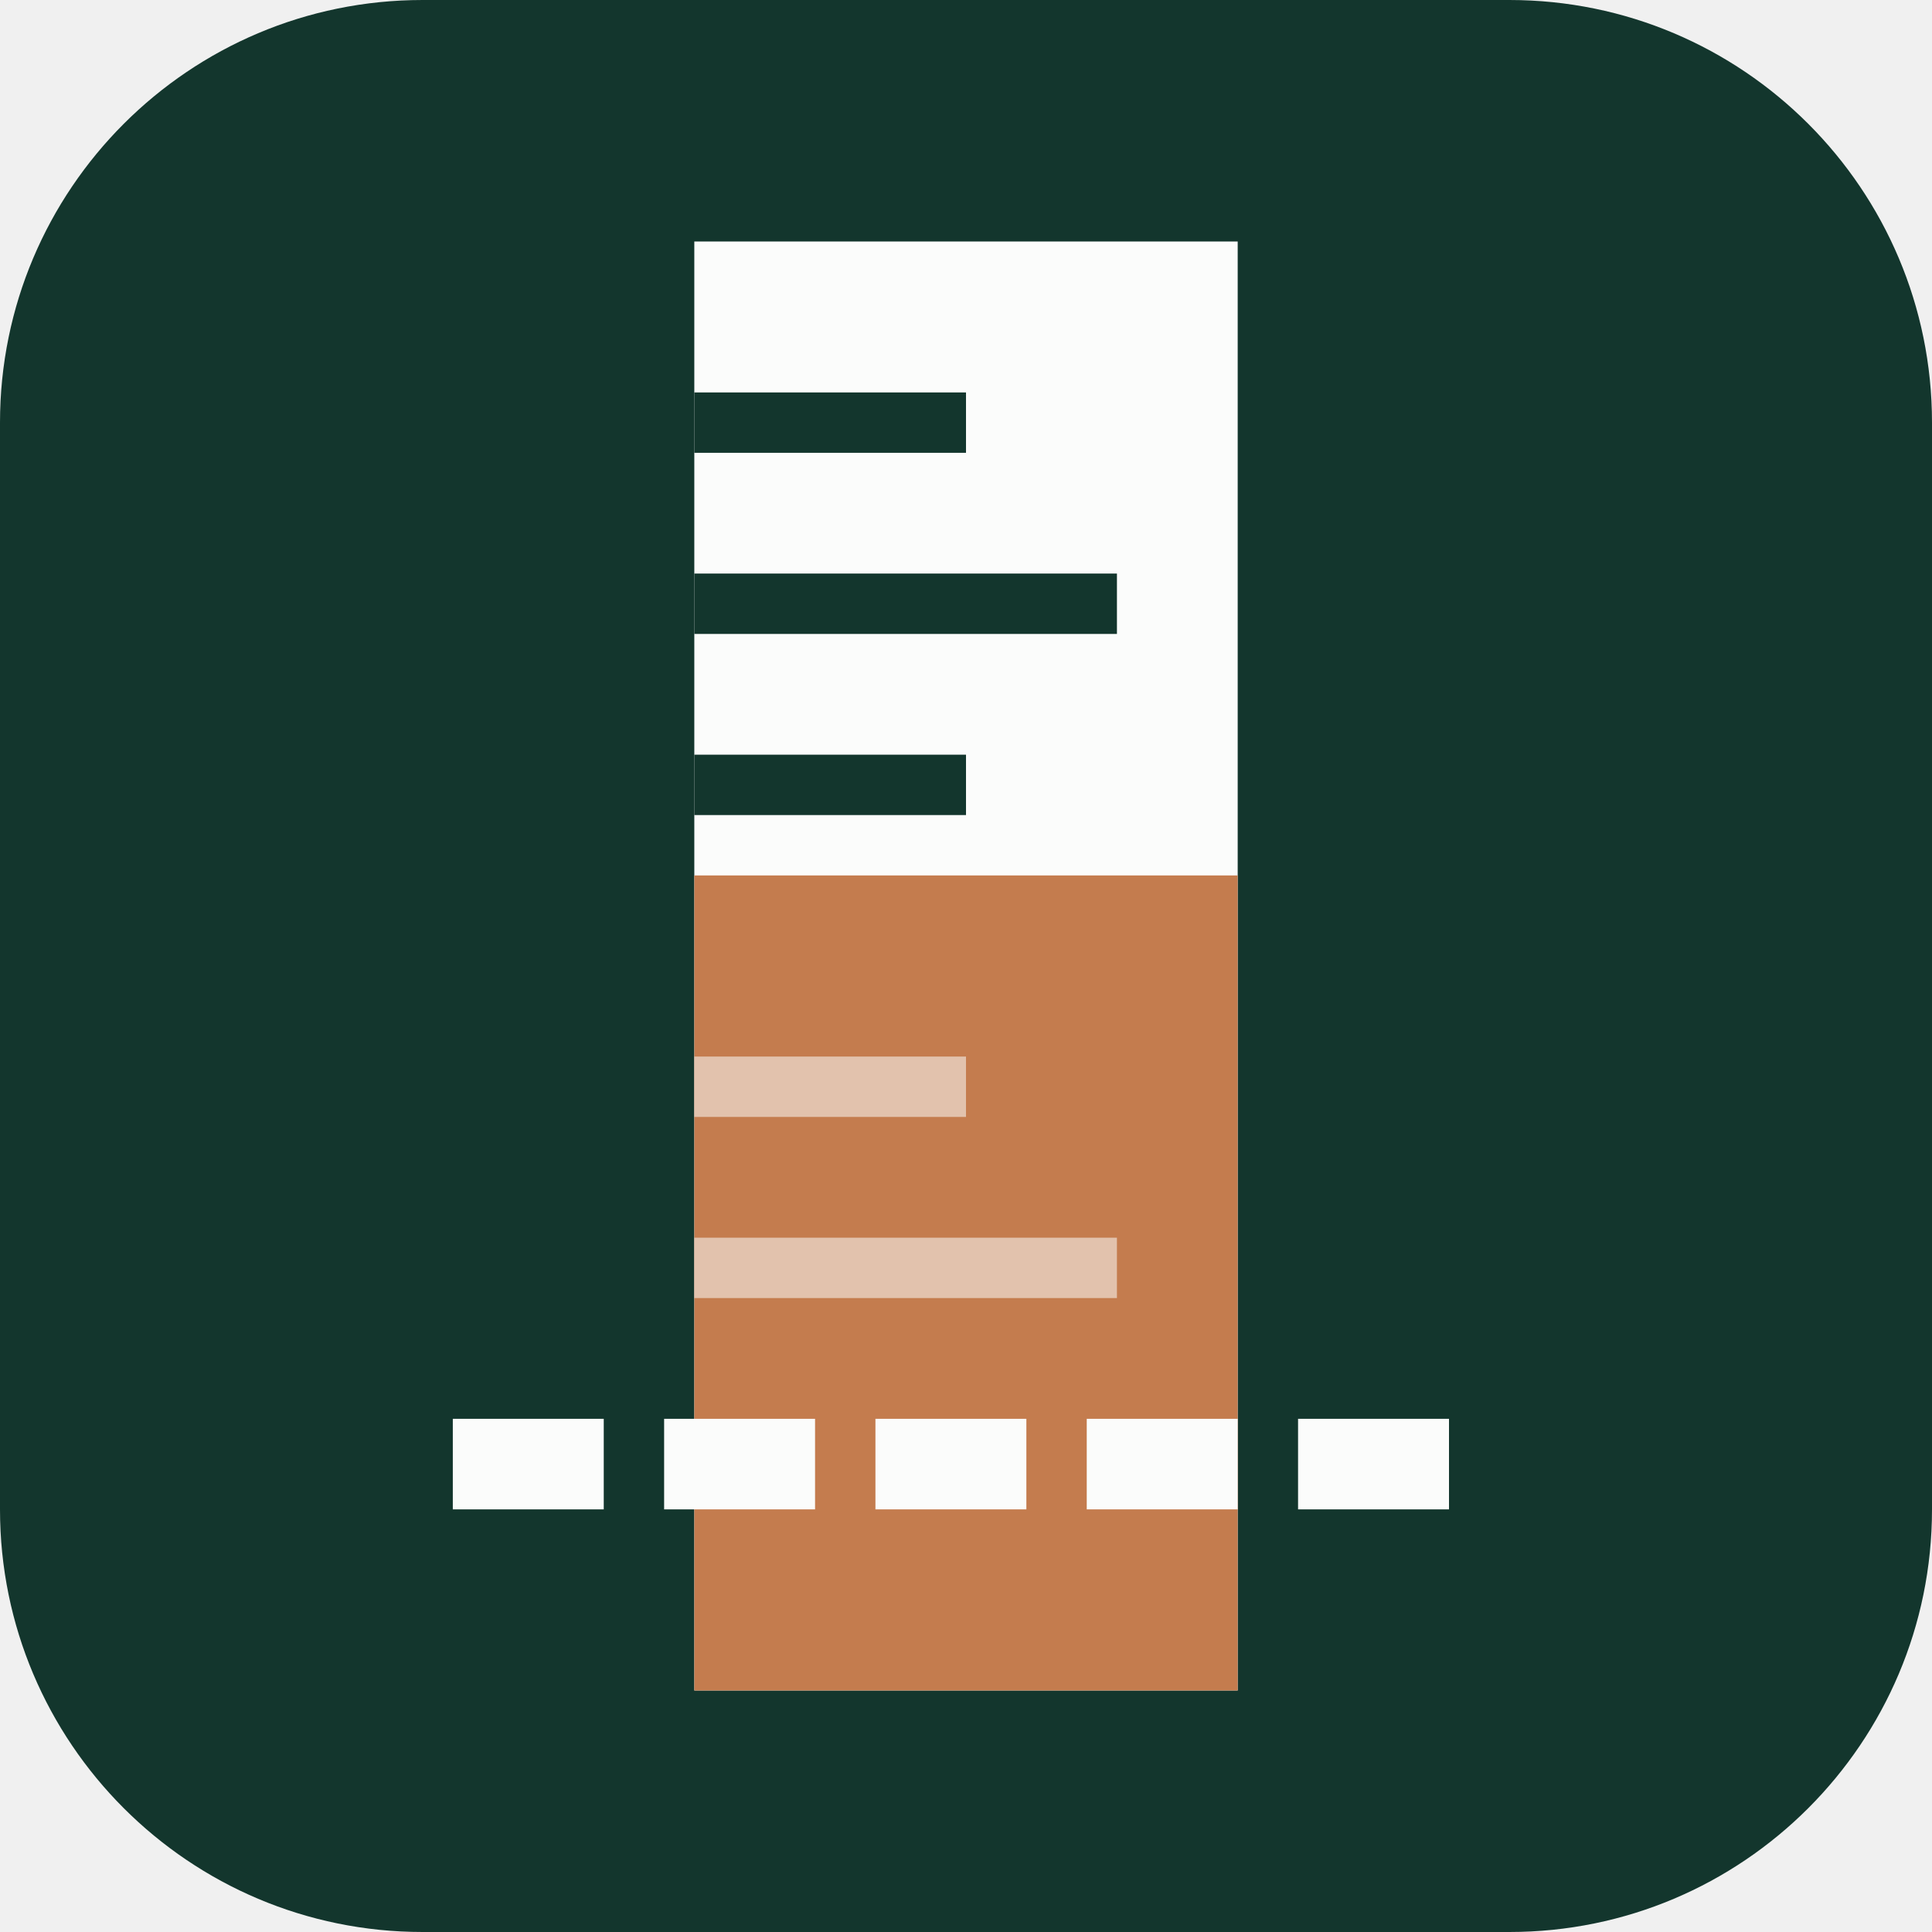
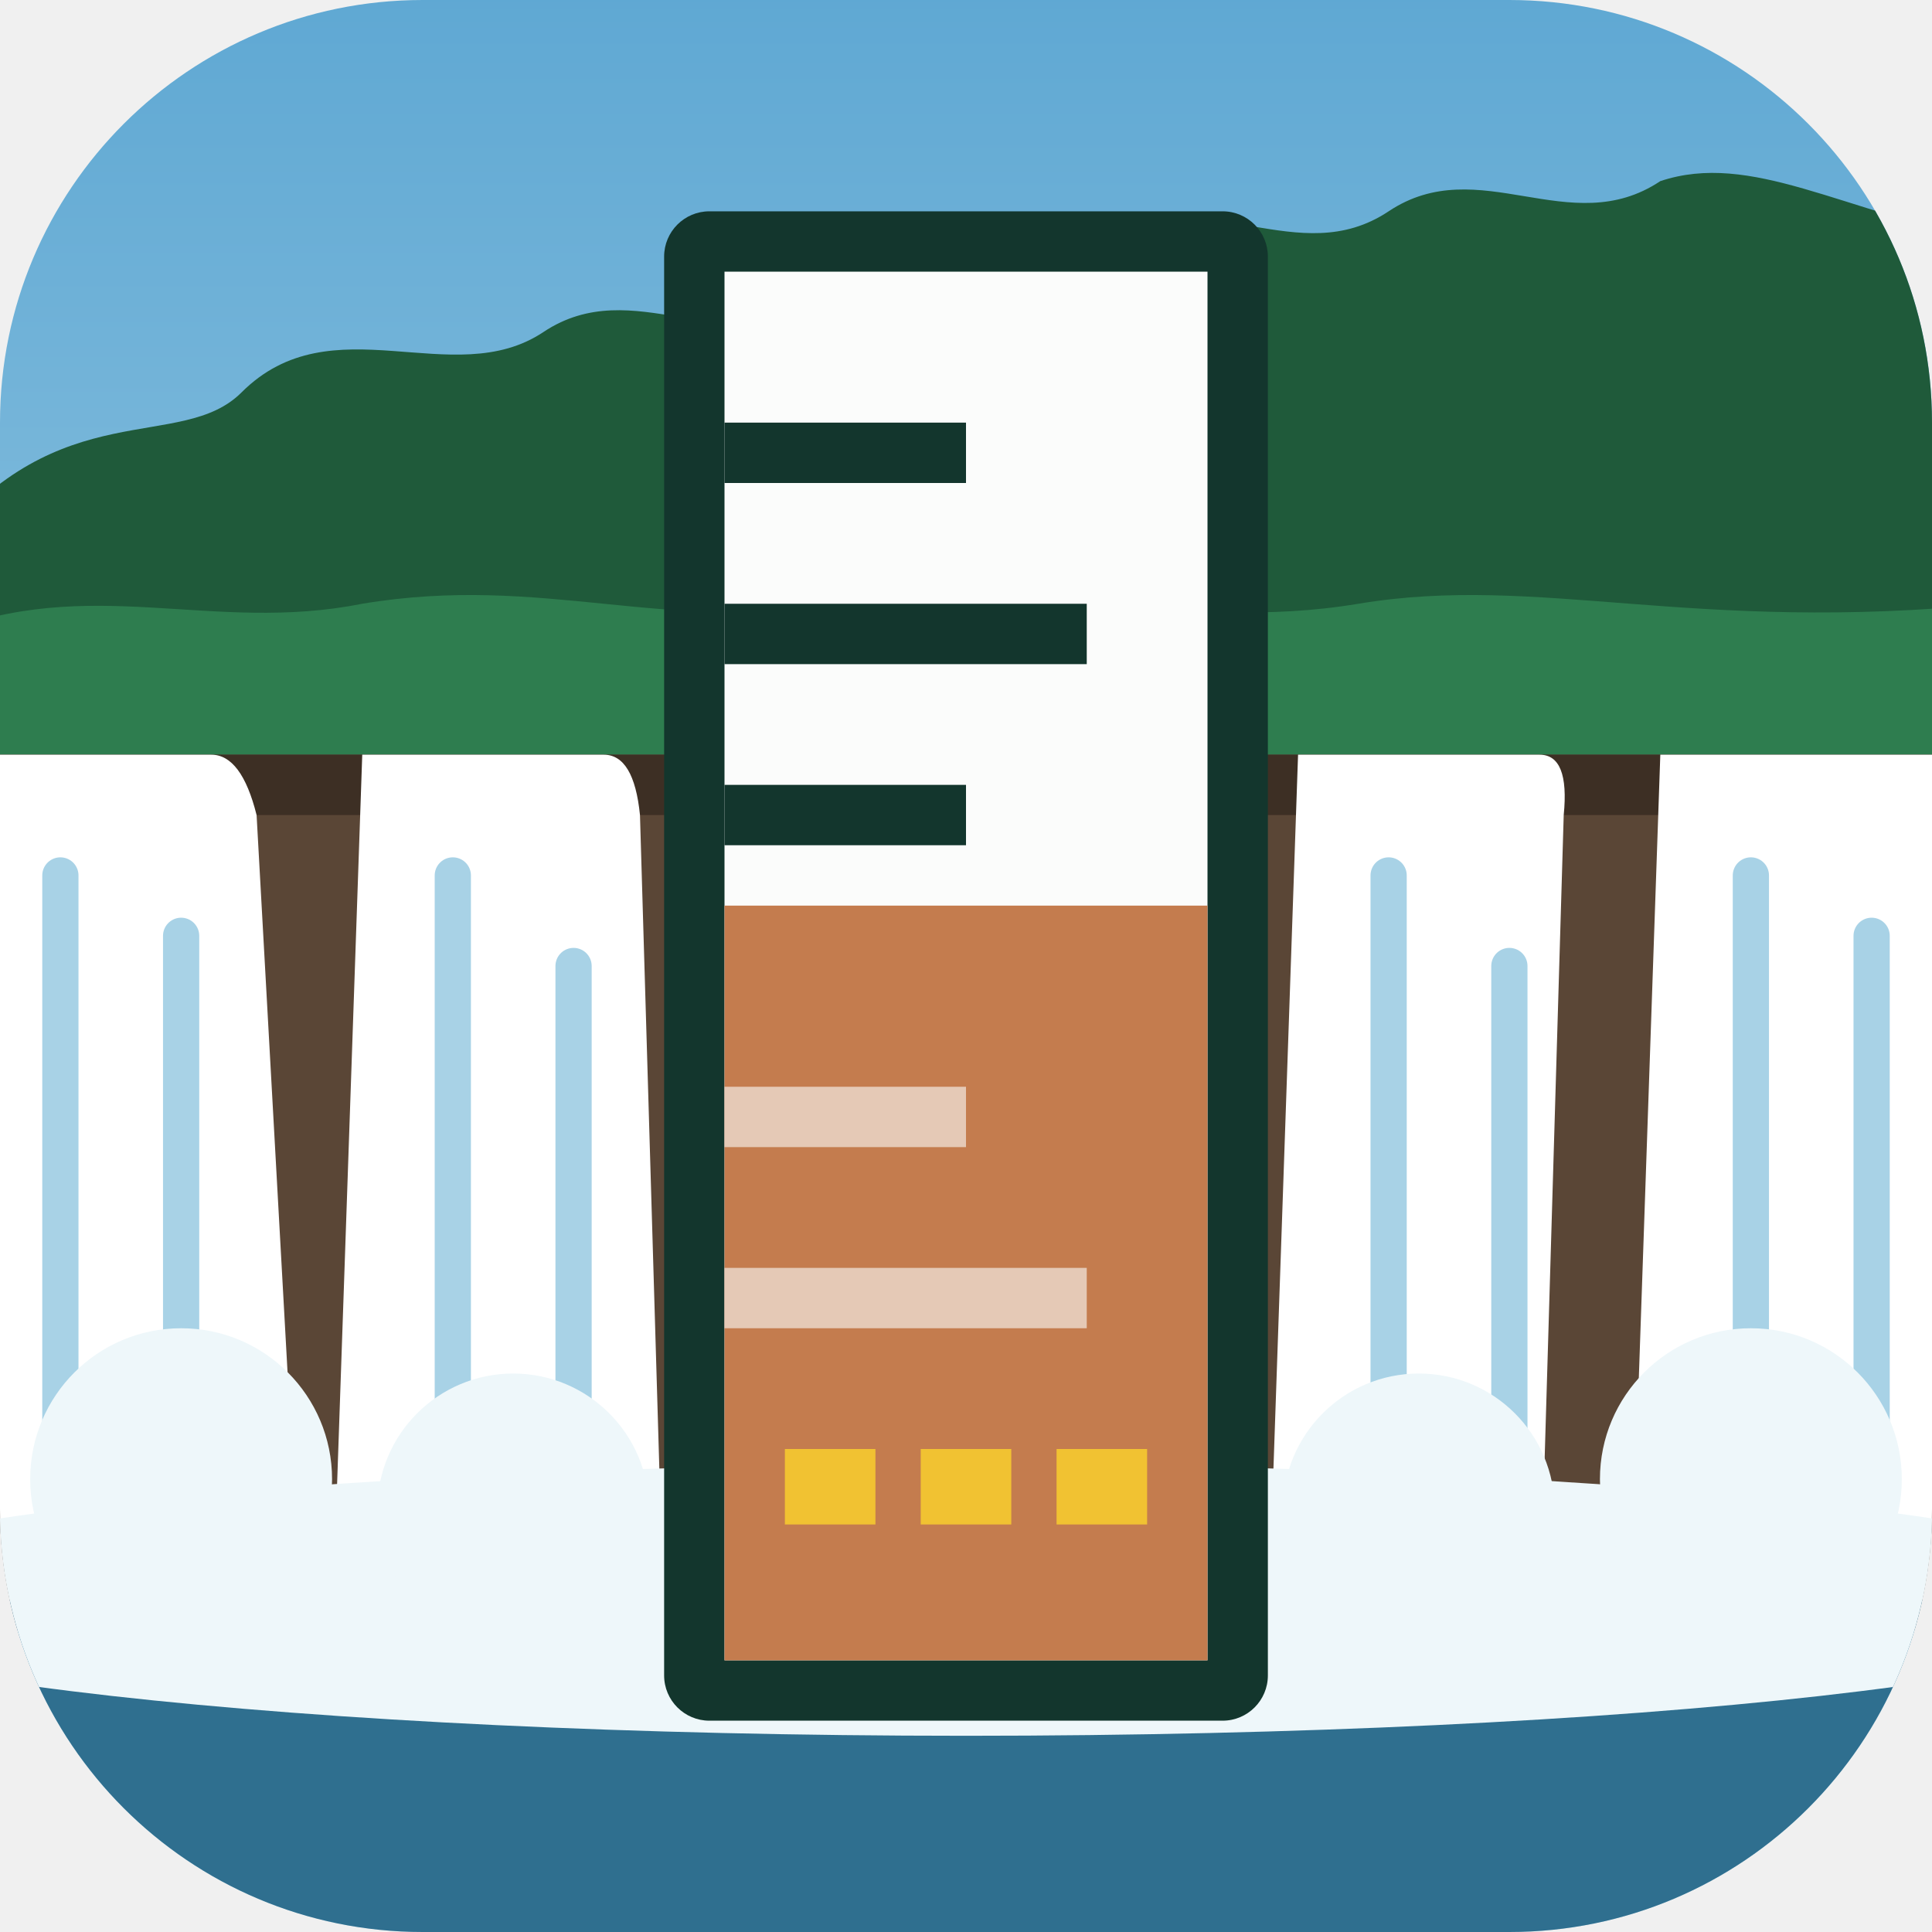
<svg xmlns="http://www.w3.org/2000/svg" viewBox="0 0 64 64">
-   <rect width="64" height="64" rx="14" fill="#13362d" />
-   <rect x="23" y="8" width="18" height="48" fill="#fbfcfb" />
-   <rect x="23" y="29" width="18" height="27" fill="#c47c4e" />
-   <g fill="#13362d">
-     <rect x="23" y="13" width="9" height="2" />
-     <rect x="23" y="19" width="14" height="2" />
-     <rect x="23" y="25" width="9" height="2" />
-   </g>
-   <g fill="#fbfcfb" opacity=".55">
-     <rect x="23" y="35" width="9" height="2" />
-     <rect x="23" y="41" width="14" height="2" />
-   </g>
-   <g fill="#fbfcfb">
-     <rect x="15" y="47" width="5" height="3" />
-     <rect x="22" y="47" width="5" height="3" />
-     <rect x="29" y="47" width="5" height="3" />
-     <rect x="36" y="47" width="5" height="3" />
-     <rect x="43" y="47" width="5" height="3" />
+   <defs>
+     <clipPath id="borda">
+       <rect width="64" height="64" rx="14" />
+     </clipPath>
+     <linearGradient id="ceu" x1="0" y1="0" x2="0" y2="1">
+       <stop offset="0" stop-color="#5fa8d3" />
+       <stop offset="1" stop-color="#bfe0ee" />
+     </linearGradient>
+     <linearGradient id="queda" x1="0" y1="0" x2="0" y2="1">
+       <stop offset="0" stop-color="#ffffff" />
+       <stop offset="1" stop-color="#d7ecf3" />
+     </linearGradient>
+   </defs>
+   <g clip-path="url(#borda)">
+     <rect width="64" height="64" fill="url(#ceu)" />
+     <path d="M-2 18c4-5 8-3 10-5 3-3 7 0 10-2 3-2 6 1 9-1 3-2 7 0 10-2 3-2 6 1 9-1 3-2 6 1 9-1 3-1 6 1 11 2v14H-2z" fill="#1f5a3a" />
+     <path d="M-2 21c5-2 9 0 14-1 6-1 10 1 16 0 6-1 11 1 17 0 6-1 11 1 21 0v6H-2z" fill="#2e7d4f" />
+     <rect x="-2" y="25" width="68" height="29" fill="#5a4636" />
+     <path d="M-2 25h68v2H-2z" fill="#3d2f24" />
+     <g fill="#ffffff">
+       <path d="M-2 25h9q1 0 1.5 2l1.5 27H-2z" />
+       <path d="M12 25h8q1 0 1.2 2l.8 27h-11z" />
+       <path d="M43 25h8q1 0 .8 2l-.8 27H42z" />
+       <path d="M55 25h11v29H54z" />
+     </g>
+     <g stroke="#a8d2e6" stroke-width="1.2" stroke-linecap="round">
+       <path d="M2 29v22M6 31v20M15 29v22M19 32v19M46 29v22M50 32v19M58 29v22M62 31v20" />
+     </g>
+     <rect y="53" width="64" height="11" fill="#2f6f8f" />
+     <g fill="#eef7fa">
+       <ellipse cx="32" cy="53" rx="40" ry="4.5" />
+       <circle cx="6" cy="49" r="5" />
+       <circle cx="17" cy="50" r="4.5" />
+       <circle cx="47" cy="50" r="4.5" />
+       <circle cx="58" cy="49" r="5" />
+     </g>
+     <rect x="22" y="7" width="20" height="50" rx="1.5" fill="#13362d" />
+     <rect x="24" y="9" width="16" height="46" fill="#fbfcfb" />
+     <rect x="24" y="30" width="16" height="25" fill="#c47c4e" />
+     <g fill="#13362d">
+       <rect x="24" y="14" width="8" height="2" />
+       <rect x="24" y="20" width="12" height="2" />
+       <rect x="24" y="26" width="8" height="2" />
+     </g>
+     <g fill="#fbfcfb" opacity=".6">
+       <rect x="24" y="36" width="8" height="2" />
+       <rect x="24" y="42" width="12" height="2" />
+     </g>
+     <g fill="#f1c232">
+       <rect x="26" y="48" width="3" height="2.5" />
+       <rect x="30.5" y="48" width="3" height="2.5" />
+       <rect x="35" y="48" width="3" height="2.5" />
+     </g>
  </g>
</svg>
